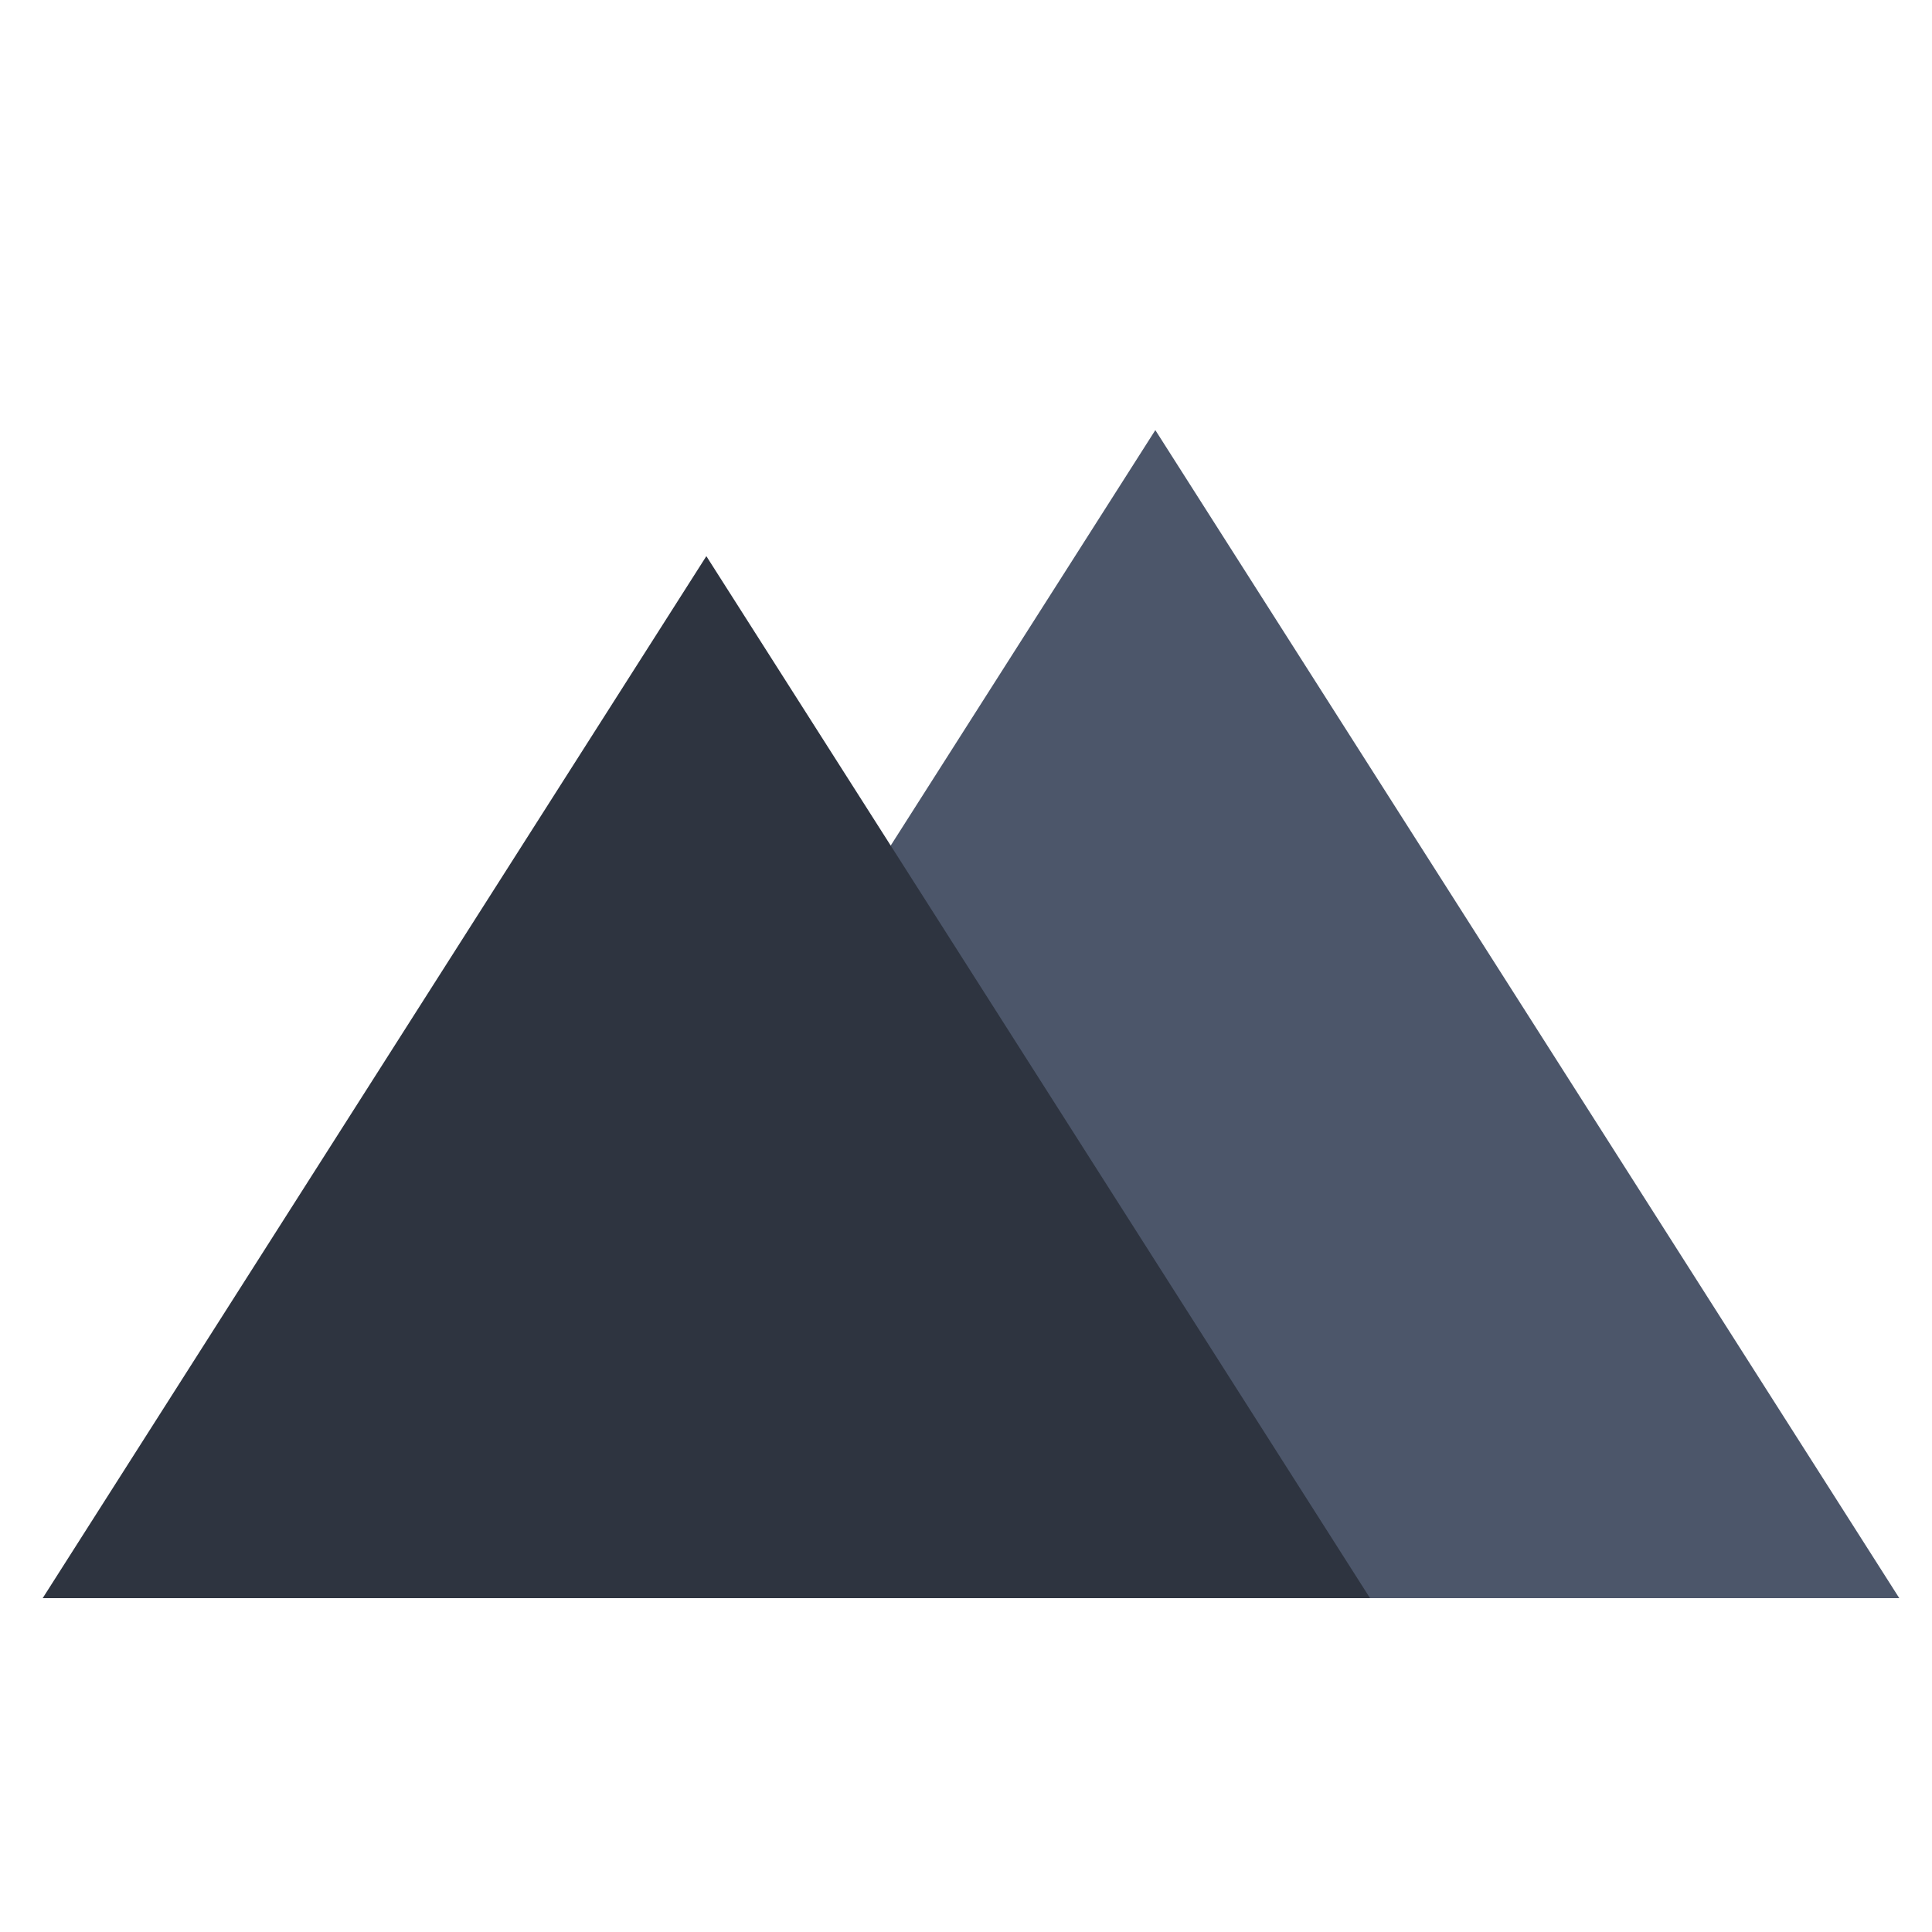
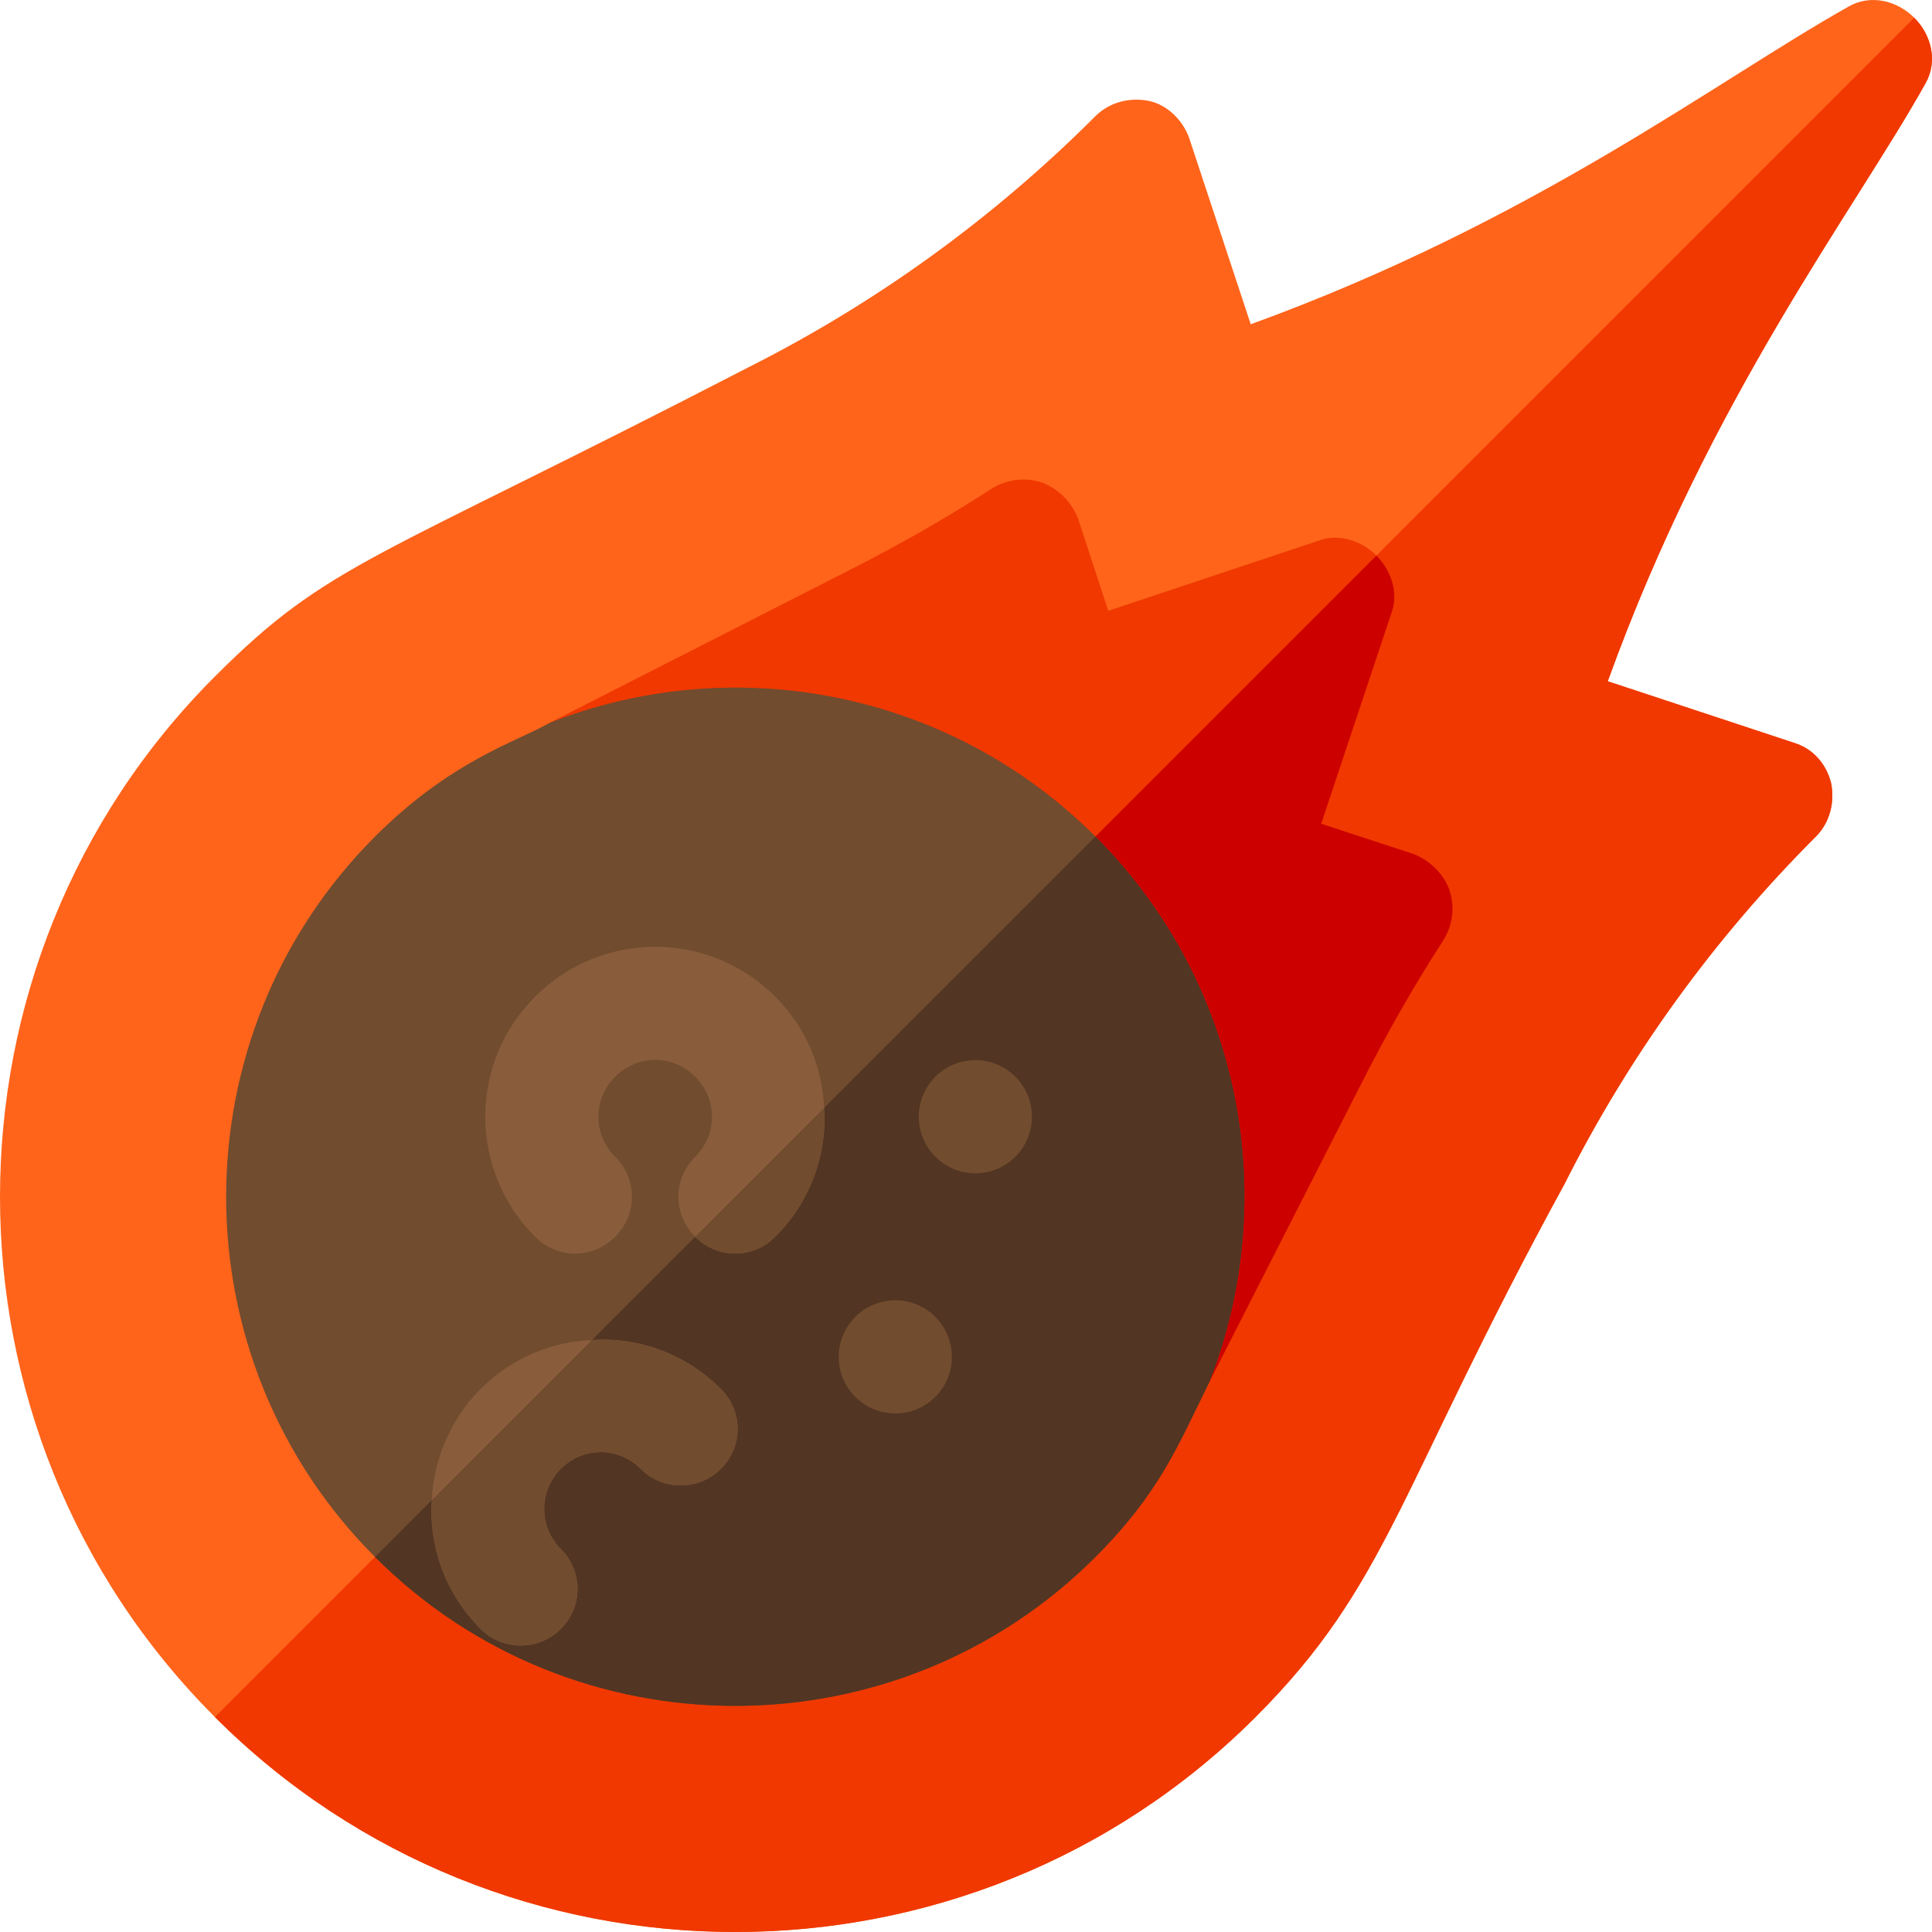
- <svg xmlns="http://www.w3.org/2000/svg" xmlns:xlink="http://www.w3.org/1999/xlink" version="1.1" preserveAspectRatio="xMidYMid meet" viewBox="0 0 1024 1024" width="1024" height="1024">
-   <defs>
-     <path d="M809.52 537.51L1006.67 847.06L612.35 847.06L218.05 847.06L415.18 537.51L612.35 227.97L809.52 537.51Z" id="d2XqDiyVU" />
-     <path d="M550.28 570.92L726.15 847.06L374.38 847.06L22.62 847.06L198.49 570.92L374.38 294.77L550.28 570.92Z" id="a1AWxdtyuM" />
-   </defs>
-   <g>
-     <g>
-       <g>
-         <use xlink:href="#d2XqDiyVU" opacity="1" fill="#4c566a" fill-opacity="1" />
-         <g>
-           <use xlink:href="#d2XqDiyVU" opacity="1" fill-opacity="0" stroke="#6800ff" stroke-width="0" stroke-opacity="1" />
-         </g>
-       </g>
-       <g>
-         <use xlink:href="#a1AWxdtyuM" opacity="1" fill="#2e3440" fill-opacity="1" />
-         <g>
-           <use xlink:href="#a1AWxdtyuM" opacity="1" fill-opacity="0" stroke="#934afd" stroke-width="0" stroke-opacity="1" />
-         </g>
-       </g>
-     </g>
+ <svg xmlns="http://www.w3.org/2000/svg" height="512pt" viewBox="0 0 512 512.002" width="512pt">
+   <path d="m414.613 313.762c17.184-34.152 39.668-65.125 66.609-92.062 3.605-3.609 5.09-8.91 4.031-14.215-1.273-5.09-4.879-9.121-9.758-10.605l-49.426-16.336c27.363-75.73 65.531-124.93 84.199-158.445 3.395-5.941 1.484-12.941-2.969-17.395-4.457-4.457-11.457-6.363-17.395-2.969-34.793 19.512-83.141 56.832-158.445 84.199l-16.336-49.43c-1.699-4.664-5.73-8.695-10.609-9.754-5.301-1.062-10.605.422-14.211 4.031-26.941 26.938-57.914 49.426-92.066 66.609-100.125 51.758-110.945 51.547-141.281 81.883-75.941 75.941-75.941 199.828 0 275.77 75.945 75.945 199.832 75.945 275.773 0 35.215-35.215 37.543-60.031 81.883-141.281zm0 0" fill="#ff641a" />
+   <path d="m332.73 455.043c-75.941 75.941-199.828 75.945-275.773 0l450.34-450.34c4.457 4.457 6.363 11.457 2.969 17.395-18.664 33.52-56.832 82.715-84.199 158.445l49.43 16.336c4.879 1.484 8.48 5.516 9.754 10.609 1.062 5.301-.422 10.605-4.031 14.211-26.938 26.941-49.426 57.91-66.609 92.066-44.336 81.246-46.664 106.062-81.879 141.277zm0 0" fill="#f03800" />
+   <path d="m320.426 366.371-174.797-174.797 79.551-40.516c12.941-6.578 25.668-13.789 37.758-21.641 4.242-2.543 8.91-2.969 13.363-1.48 4.242 1.695 7.637 5.09 9.336 9.332l8.059 24.605 56.004-18.668c5.305-1.906 11.242.215 15.062 4.031 3.816 3.82 5.941 9.758 4.031 15.062l-18.668 56.004 24.605 8.059c4.242 1.699 7.852 5.305 9.336 9.336 1.484 4.453 1.062 9.121-1.484 13.363-7.852 12.094-15.062 24.82-21.641 37.762zm0 0" fill="#f03800" />
+   <path d="m320.426 366.371-87.398-87.395 131.734-131.734c3.816 3.816 5.941 9.754 4.031 15.062l-18.668 56 24.605 8.062c4.242 1.695 7.852 5.301 9.336 9.332 1.484 4.457 1.062 9.125-1.484 13.363-7.852 12.094-15.062 24.82-21.641 37.762zm0 0" fill="#cd0000" />
+   <path d="m320.426 366.371c19.09-48.367 8.91-105.641-30.121-144.672-39.035-39.035-96.309-49.215-144.676-30.121-8.91 5.09-26.09 9.969-46.246 30.121-52.605 52.609-52.605 138.312 0 190.918 52.609 52.609 138.312 52.609 190.922 0 16.969-16.969 21.848-29.488 30.121-46.246zm0 0" fill="#714c2f" />
+   <path d="m290.301 412.617c-52.605 52.609-138.309 52.609-190.918 0l190.918-190.918c39.035 39.031 49.215 96.305 30.125 144.672-8.273 16.758-13.152 29.277-30.125 46.246zm0 0" fill="#523522" />
+   <path d="m148.598 431.707c-5.727 5.73-15.273 5.941-21.211 0-9.336-9.332-13.789-21.848-12.941-34.152.426-10.605 4.879-21.426 12.941-29.488 8.273-8.273 18.879-12.512 29.484-12.938 12.305-.848 24.82 3.605 34.152 12.938 5.941 5.941 5.941 15.277 0 21.215-5.727 5.727-15.27 5.941-21.211 0-5.938-5.938-15.273-5.938-21.215 0-5.727 5.727-5.938 15.273 0 21.211 5.941 5.945 5.941 15.277 0 21.215zm0 0" fill="#895d3c" />
+   <path d="m205.449 327.766c-5.938 5.938-15.273 5.938-21.211 0-5.941-5.941-5.941-15.273 0-21.215 5.938-5.938 5.938-15.273 0-21.211-5.941-5.941-15.273-5.941-21.215 0-5.938 5.938-5.938 15.273 0 21.211 5.941 5.941 5.941 15.273 0 21.215-5.938 5.938-15.273 5.938-21.211 0-17.609-17.609-17.605-46.035 0-63.641s46.031-17.605 63.641 0c8.27 8.273 12.516 18.879 12.938 29.488.848 12.301-3.605 24.816-12.941 34.152zm0 0" fill="#895d3c" />
+   <g fill="#714c2f">
+     <path d="m247.871 348.977c-5.855-5.855-15.355-5.855-21.211 0-5.859 5.859-5.859 15.355 0 21.215 5.855 5.855 15.355 5.855 21.211 0 5.859-5.859 5.859-15.355 0-21.215zm0 0" />
+     <path d="m269.086 285.336c-5.859-5.855-15.355-5.855-21.211 0-5.859 5.859-5.859 15.355 0 21.215 5.855 5.859 15.352 5.859 21.211 0 5.859-5.859 5.859-15.355 0-21.215zm0 0" />
+     <path d="m184.234 327.766 34.156-34.152c.848 12.301-3.605 24.816-12.941 34.152-5.938 5.938-15.273 5.938-21.215 0zm0 0" />
+     <path d="m148.598 431.707c-5.727 5.73-15.273 5.941-21.211 0-9.336-9.332-13.789-21.848-12.941-34.152l42.426-42.426c12.305-.848 24.82 3.605 34.152 12.941 5.941 5.938 5.941 15.273 0 21.211-5.727 5.73-15.273 5.941-21.211 0-5.941-5.938-15.273-5.938-21.215 0-5.727 5.73-5.938 15.273 0 21.215 5.941 5.941 5.941 15.273 0 21.211zm0 0" />
  </g>
</svg>
